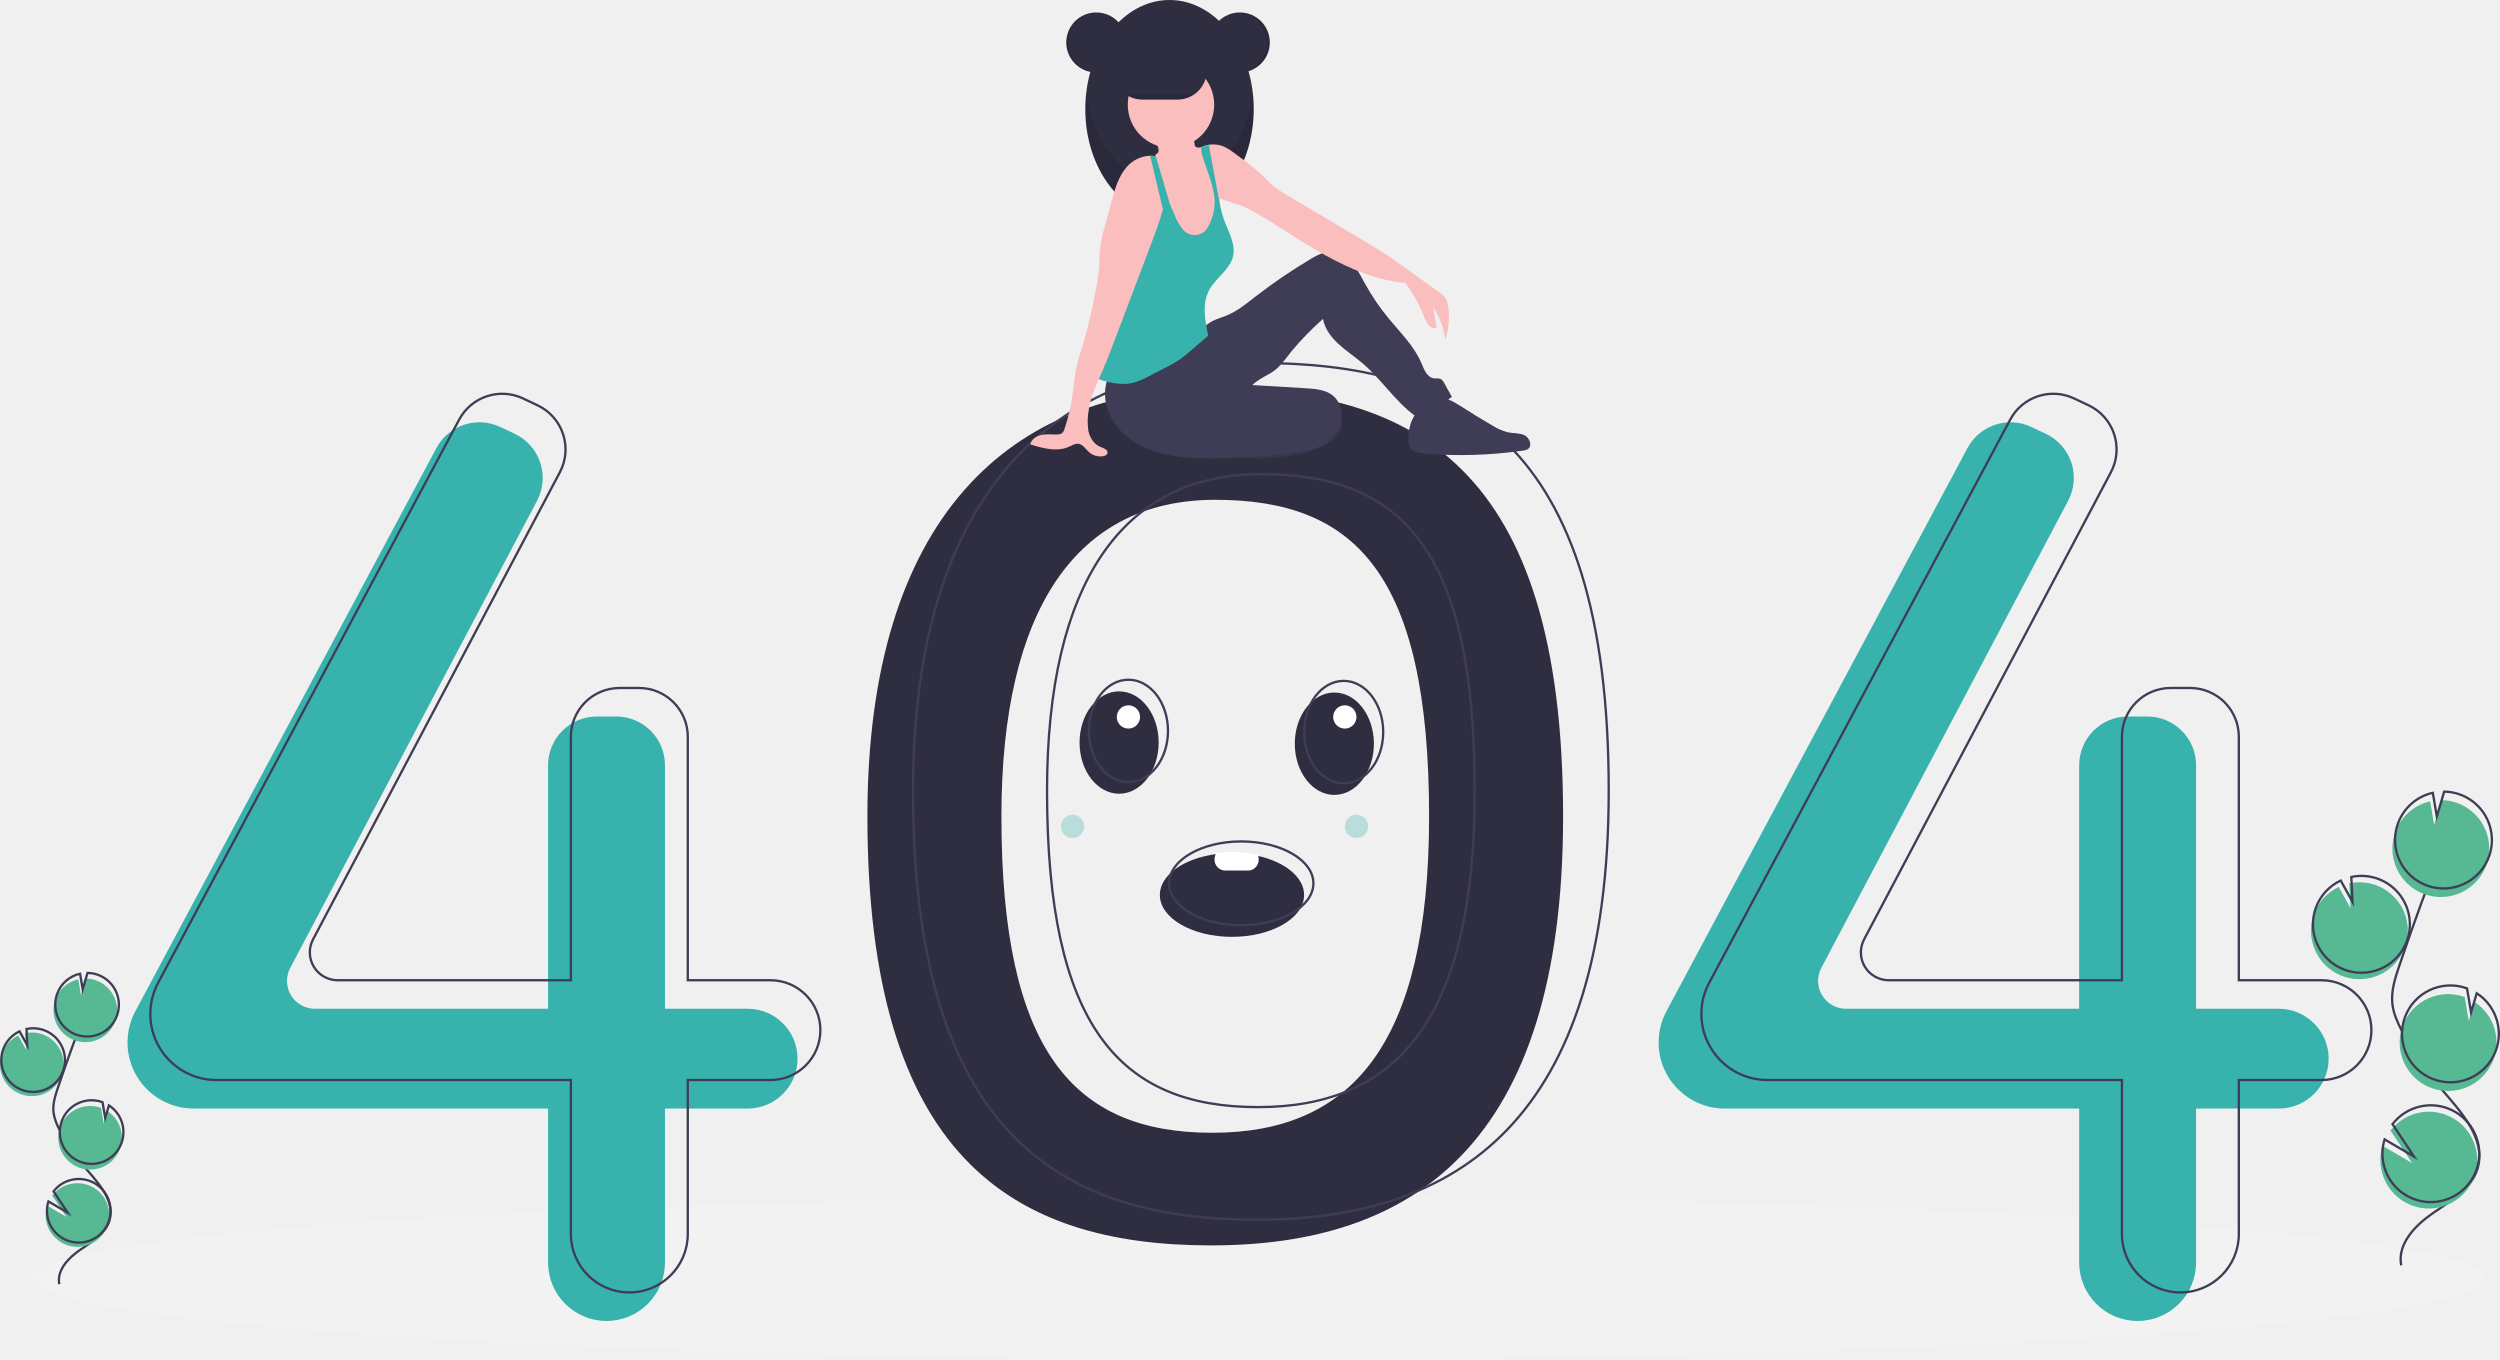
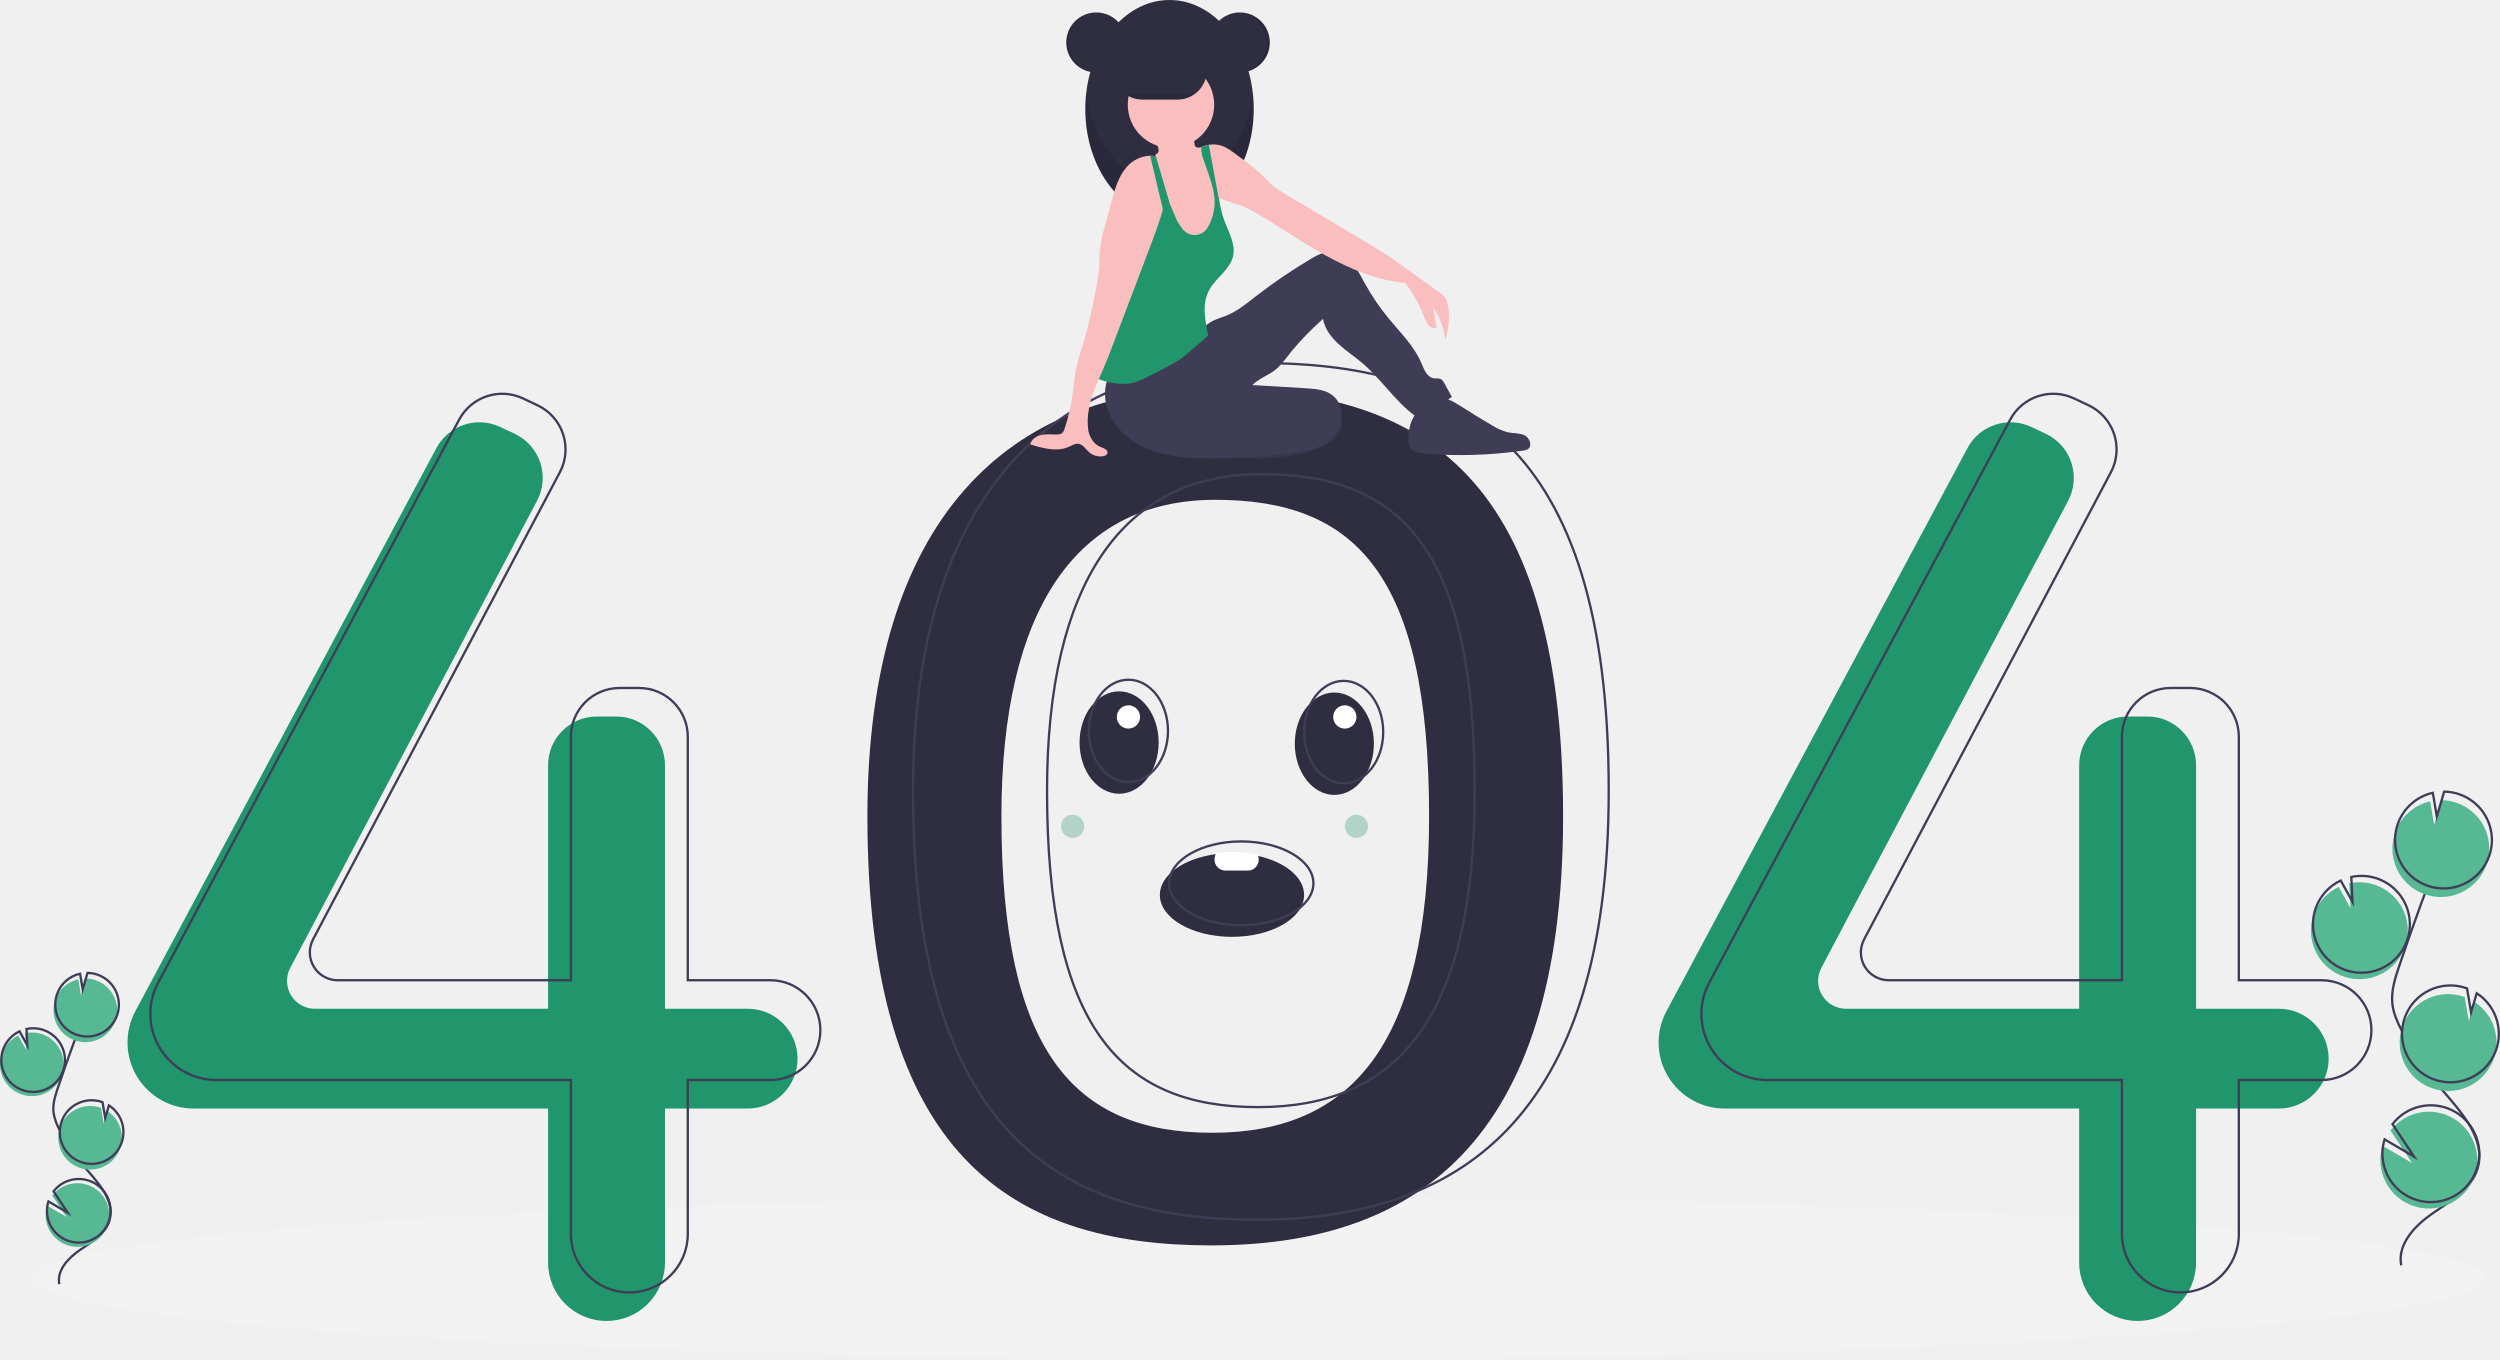
<svg xmlns="http://www.w3.org/2000/svg" id="fd59ce54-f850-4dfc-bc34-dd7d379d600e" data-name="Layer 1" width="1074.392" height="584.231" viewBox="0 0 1074.392 584.231">
  <ellipse cx="540.643" cy="549.309" rx="527.5" ry="34.922" fill="#f2f2f2" />
  <path d="M583.48,324.894c-85.944,0-147.651,55.139-147.651,183.798,0,145.813,61.707,184.411,147.651,184.411s151.327-42.274,151.327-184.411C734.807,356.753,669.424,324.894,583.48,324.894Zm.565,319.808c-59.527,0-90.626-34.923-90.626-135.916,0-89.112,32.372-136.105,91.899-136.105s91.899,30.868,91.899,136.105C677.217,607.234,643.572,644.703,584.045,644.703Z" transform="translate(-63.054 -157.8845)" fill="#2f2e41" />
-   <path d="M384.365,591.401H348.831V486.762A20.956,20.956,0,0,0,327.875,465.806h-8.326a20.956,20.956,0,0,0-20.956,20.956V591.401H198.363a11.963,11.963,0,0,1-10.578-17.552l106.082-200.78A20.956,20.956,0,0,0,284.287,344.33l-6.262-2.957a20.956,20.956,0,0,0-27.429,9.07L121.214,592.475a28.416,28.416,0,0,0-3.356,13.396v0a28.416,28.416,0,0,0,28.416,28.416H298.593v66.167a25.119,25.119,0,0,0,25.119,25.119h0a25.119,25.119,0,0,0,25.119-25.119V634.287h35.534a21.443,21.443,0,0,0,21.443-21.443v0A21.443,21.443,0,0,0,384.365,591.401Z" transform="translate(-63.054 -157.8845)" fill="#38b2ac" />
-   <path d="M1042.362,591.401h-35.534V486.762A20.956,20.956,0,0,0,985.872,465.806h-8.326a20.956,20.956,0,0,0-20.956,20.956V591.401H856.359a11.963,11.963,0,0,1-10.578-17.552L951.864,373.069A20.956,20.956,0,0,0,942.284,344.33l-6.262-2.957a20.956,20.956,0,0,0-27.429,9.07L779.211,592.475a28.416,28.416,0,0,0-3.356,13.396v0a28.416,28.416,0,0,0,28.416,28.416H956.589v66.167a25.119,25.119,0,0,0,25.119,25.119h0a25.119,25.119,0,0,0,25.119-25.119V634.287h35.534a21.443,21.443,0,0,0,21.443-21.443v0A21.443,21.443,0,0,0,1042.362,591.401Z" transform="translate(-63.054 -157.8845)" fill="#38b2ac" />
+   <path d="M384.365,591.401H348.831V486.762A20.956,20.956,0,0,0,327.875,465.806h-8.326a20.956,20.956,0,0,0-20.956,20.956V591.401H198.363a11.963,11.963,0,0,1-10.578-17.552l106.082-200.78A20.956,20.956,0,0,0,284.287,344.33l-6.262-2.957a20.956,20.956,0,0,0-27.429,9.07L121.214,592.475a28.416,28.416,0,0,0-3.356,13.396v0a28.416,28.416,0,0,0,28.416,28.416H298.593v66.167a25.119,25.119,0,0,0,25.119,25.119h0a25.119,25.119,0,0,0,25.119-25.119V634.287h35.534a21.443,21.443,0,0,0,21.443-21.443v0A21.443,21.443,0,0,0,384.365,591.401Z" transform="translate(-63.054 -157.8845)" fill="#21956C" />
+   <path d="M1042.362,591.401h-35.534V486.762A20.956,20.956,0,0,0,985.872,465.806h-8.326a20.956,20.956,0,0,0-20.956,20.956V591.401H856.359a11.963,11.963,0,0,1-10.578-17.552L951.864,373.069A20.956,20.956,0,0,0,942.284,344.33l-6.262-2.957a20.956,20.956,0,0,0-27.429,9.07L779.211,592.475a28.416,28.416,0,0,0-3.356,13.396v0a28.416,28.416,0,0,0,28.416,28.416H956.589v66.167a25.119,25.119,0,0,0,25.119,25.119h0a25.119,25.119,0,0,0,25.119-25.119V634.287h35.534a21.443,21.443,0,0,0,21.443-21.443v0A21.443,21.443,0,0,0,1042.362,591.401Z" transform="translate(-63.054 -157.8845)" fill="#21956C" />
  <path d="M394.168,579.148H358.634V474.509a20.956,20.956,0,0,0-20.956-20.956h-8.326a20.956,20.956,0,0,0-20.956,20.956V579.148H208.165a11.963,11.963,0,0,1-10.578-17.552L303.67,360.816a20.956,20.956,0,0,0-9.58-28.739l-6.262-2.957a20.956,20.956,0,0,0-27.429,9.07L131.017,580.222a28.416,28.416,0,0,0-3.356,13.396v0a28.416,28.416,0,0,0,28.416,28.416H308.395v66.167a25.119,25.119,0,0,0,25.119,25.119h0a25.119,25.119,0,0,0,25.119-25.119V622.034h35.534a21.443,21.443,0,0,0,21.443-21.443v0A21.443,21.443,0,0,0,394.168,579.148Z" transform="translate(-63.054 -157.8845)" fill="none" stroke="#3f3d56" stroke-miterlimit="10" />
  <path d="M1060.742,579.148h-35.534V474.509a20.956,20.956,0,0,0-20.956-20.956H995.925a20.956,20.956,0,0,0-20.956,20.956V579.148H874.739a11.963,11.963,0,0,1-10.578-17.552L970.244,360.816a20.956,20.956,0,0,0-9.58-28.739l-6.262-2.957a20.956,20.956,0,0,0-27.429,9.07L797.59,580.222a28.416,28.416,0,0,0-3.356,13.396v0a28.416,28.416,0,0,0,28.416,28.416H974.969v66.167a25.119,25.119,0,0,0,25.119,25.119h0a25.119,25.119,0,0,0,25.119-25.119V622.034h35.534a21.443,21.443,0,0,0,21.443-21.443v0A21.443,21.443,0,0,0,1060.742,579.148Z" transform="translate(-63.054 -157.8845)" fill="none" stroke="#3f3d56" stroke-miterlimit="10" />
  <path d="M603.085,313.866c-85.944,0-147.651,55.139-147.651,183.798,0,145.813,61.707,184.411,147.651,184.411s151.327-42.274,151.327-184.411C754.412,345.725,689.029,313.866,603.085,313.866Zm.565,319.808c-59.527,0-90.626-34.923-90.626-135.916,0-89.112,32.372-136.105,91.899-136.105s91.899,30.868,91.899,136.105C696.822,596.206,663.177,633.675,603.65,633.675Z" transform="translate(-63.054 -157.8845)" fill="none" stroke="#3f3d56" stroke-miterlimit="10" />
  <circle cx="471.141" cy="18.25" r="12.901" fill="#2f2e41" />
  <ellipse cx="502.607" cy="46.885" rx="36.186" ry="46.885" fill="#2f2e41" />
  <path d="M565.661,237.494c-18.128,0-33.141-17.271-35.776-39.805a60.976,60.976,0,0,0-.41,7.08c0,25.894,16.201,46.885,36.186,46.885s36.186-20.991,36.186-46.885a60.976,60.976,0,0,0-.41-7.08C598.803,220.224,583.789,237.494,565.661,237.494Z" transform="translate(-63.054 -157.8845)" opacity="0.1" />
  <path d="M639.296,342.073c-.777,3.193-4.128,5.751-7.839,7.538-7.802,3.757-17.425,4.878-26.76,5.254a45.176,45.176,0,0,1-7.144-.132,20.537,20.537,0,0,1-12.251-5.631,1.681,1.681,0,0,1,.044-2.844c4.969-5.459,13.262-8.806,21.616-11.216,6.334-1.827,17.381-6.561,24.29-5.922C637.944,329.739,640.277,338.041,639.296,342.073Z" transform="translate(-63.054 -157.8845)" fill="#3f3d56" />
  <path d="M639.296,342.073c-.777,3.193-4.128,5.751-7.839,7.538-7.802,3.757-17.425,4.878-26.76,5.254a45.176,45.176,0,0,1-7.144-.132,20.537,20.537,0,0,1-12.251-5.631,1.681,1.681,0,0,1,.044-2.844c4.969-5.459,13.262-8.806,21.616-11.216,6.334-1.827,17.381-6.561,24.29-5.922C637.944,329.739,640.277,338.041,639.296,342.073Z" transform="translate(-63.054 -157.8845)" opacity="0.1" />
  <path d="M540.098,318.206a19.77,19.77,0,0,0-1.199,15.075,26.339,26.339,0,0,0,8.829,12.497c10.095,8.092,23.988,9.205,36.925,9.093a284.649,284.649,0,0,0,33.905-2.324,40.538,40.538,0,0,0,11.001-2.554c4.222-1.827,7.933-5.178,9.436-9.526s.436-9.672-3.134-12.574c-3.137-2.55-7.463-2.9-11.498-3.143l-23.088-1.387c2.281-2.308,5.318-3.614,8.096-5.292,3.685-2.226,6.134-5.965,8.813-9.335a129.001,129.001,0,0,1,13.439-13.817c.751,4.31,3.478,7.85,6.687,10.824s6.908,5.368,10.244,8.2c8.079,6.858,13.896,16.167,22.392,22.5a43.829,43.829,0,0,0,16.049-8.012l-3.302-5.981a3.94,3.94,0,0,0-1.245-1.553c-.935-.575-2.14-.279-3.225-.441-2.901-.435-4.168-3.784-5.306-6.487-3.125-7.422-9.108-13.18-14.218-19.404a98.009,98.009,0,0,1-9.996-14.723c-1.717-3.102-3.288-6.331-5.617-9.003s-5.594-4.773-9.139-4.781c-3.132-.007-6.021,1.584-8.714,3.183a230.477,230.477,0,0,0-23.63,16.099c-3.944,3.062-7.863,6.296-12.489,8.174-1.947.79-4,1.331-5.869,2.292-3.273,1.684-5.757,4.534-8.431,7.064C566.277,311.892,553.219,317.738,540.098,318.206Z" transform="translate(-63.054 -157.8845)" fill="#3f3d56" />
  <path d="M588.374,253.983a23.774,23.774,0,0,1-1.734,8.033,10.045,10.045,0,0,1-5.768,5.573,12.375,12.375,0,0,1-5.623.182,10.882,10.882,0,0,1-4.582-1.561c-2.165-1.488-3.244-4.144-3.637-6.743-.393-2.596-.217-5.249-.469-7.863a42.944,42.944,0,0,0-1.202-6.255c-.17-.683-.343-1.362-.513-2.042-.167-.68-.33-1.359-.481-2.039-.138-.639-.267-1.281-.378-1.926-.091-.544-.173-1.092-.233-1.643a18.423,18.423,0,0,0-.809-4.811,14.607,14.607,0,0,0-1.687-2.854c-.286-.409-.563-.818-.818-1.243a5.89,5.89,0,0,1-.972-3.748,3.286,3.286,0,0,1,.148-.601c.025-.076.053-.151.085-.223A1.802,1.802,0,0,0,560.932,223.07a3.433,3.433,0,0,0-.148-1.778,11.318,11.318,0,0,0-.96-2.288c-.264-.478-1.161-1.34-1.167-1.888-.013-1.101,2.14-1.989,3.011-2.423a16.796,16.796,0,0,1,8.597-1.743c1.904.129,3.968.714,5.019,2.31.944,1.438.818,3.301,1.221,4.972a1.471,1.471,0,0,0,.299.664,1.341,1.341,0,0,0,.739.34,4.549,4.549,0,0,0,1.416.057h.003a2.931,2.931,0,0,0,.371-.054,4.957,4.957,0,0,0,2.033-.878q.585-.156,1.18-.255a.251.251,0,0,0,.047-.009c1.576,4.975,1.781,10.308,3.071,15.374.639,2.52,1.554,5.009,1.683,7.602.009.113.013.23.016.346.019.834-.047,1.674-.013,2.505a6.981,6.981,0,0,0,.126,1.114,15.611,15.611,0,0,0,.525,1.743l.009.028c.06.183.116.368.164.554.035.135.066.267.091.403l.003.009A14.938,14.938,0,0,1,588.374,253.983Z" transform="translate(-63.054 -157.8845)" fill="#fbbebe" />
  <circle cx="503.237" cy="44.997" r="18.565" fill="#fbbebe" />
  <path d="M684.157,304.033a30.445,30.445,0,0,0-5.236-14.103q.722,4.295,1.447,8.587a3.214,3.214,0,0,1-3.367-1.035,10.337,10.337,0,0,1-1.765-3.276,67.466,67.466,0,0,0-8.21-14.736c-11.819-.985-23.502-5.884-33.896-11.595-10.396-5.708-20.126-12.552-30.384-18.502a43.573,43.573,0,0,0-5.544-2.832c-3.21-1.287-6.812-1.954-9.855-3.468-.204-.101-.409-.208-.61-.318a12.578,12.578,0,0,1-1.945-1.306,10.344,10.344,0,0,1-.931-.856,20.351,20.351,0,0,1-3.559-5.953c-1.633-3.612-2.215-7.97-3.845-11.583a11.203,11.203,0,0,1,2.502-1.765h.003c.132-.069.264-.135.4-.198a11.94,11.94,0,0,1,2.004-.733q.585-.156,1.18-.255a.251.251,0,0,0,.047-.009,11.566,11.566,0,0,1,5.491.434c2.587.875,4.767,2.621,6.941,4.273a114.02,114.02,0,0,1,10.148,8.049c1.794,1.718,3.43,3.606,5.359,5.167a42.144,42.144,0,0,0,5.057,3.351q15.656,9.327,31.315,18.65c3.534,2.105,7.07,4.21,10.526,6.438,5.249,3.386,10.308,7.055,15.365,10.721q4.47,3.238,8.936,6.479a9.728,9.728,0,0,1,2.533,2.341,8.472,8.472,0,0,1,1.123,3.433A31.387,31.387,0,0,1,684.157,304.033Z" transform="translate(-63.054 -157.8845)" fill="#fbbebe" />
-   <path d="M592.977,267.944c-1.252,5.617-6.929,9.012-9.896,13.946-3.688,6.123-2.184,13.241-.799,20.255q-3.795,3.271-7.593,6.542c-1.397,1.199-2.794,2.404-4.298,3.464a57.351,57.351,0,0,1-6.86,3.94q-3.361,1.728-6.721,3.458a32.128,32.128,0,0,1-6.58,2.788c-4.415,1.133-9.103.34-13.471-.972a6.088,6.088,0,0,1-1.473-.601,2.394,2.394,0,0,1-.699-.632,3.911,3.911,0,0,1-.444-2.539c.444-7.351,2.24-14.547,4.031-21.69a85.26,85.26,0,0,1,3.848-12.577,85.077,85.077,0,0,1,5.415-10.151,68.368,68.368,0,0,1,7.929-11.514,18.479,18.479,0,0,0,3.675-4.739c1.117-2.549.686-5.472.913-8.247a17.148,17.148,0,0,1,1.633-6.007v-.003a17.093,17.093,0,0,1,1.743-2.882q.458,1.067.916,2.13.302.699.598,1.394.387.897.768,1.787,1.1,2.558,2.196,5.113a21.59,21.59,0,0,0,3.335,5.944,6.499,6.499,0,0,0,11.123-.853,21.261,21.261,0,0,0,2.272-6.013,19.215,19.215,0,0,0,.252-7.835c-.758-5.009-2.889-10.126-4.437-14.78a14.945,14.945,0,0,1-1.079-4.871,3.351,3.351,0,0,1,.057-.56c.009-.047.019-.098.028-.145a11.94,11.94,0,0,1,2.004-.733q.585-.156,1.18-.255,2.044,11.064,4.094,22.127c.032.173.066.346.098.522.195,1.057.393,2.115.614,3.169.198.957.412,1.91.651,2.857l.009.028c.082.321.167.639.255.957l.003.009c.242.868.513,1.731.818,2.58C590.938,257.475,594.164,262.629,592.977,267.944Z" transform="translate(-63.054 -157.8845)" fill="#38b2ac" />
+   <path d="M592.977,267.944c-1.252,5.617-6.929,9.012-9.896,13.946-3.688,6.123-2.184,13.241-.799,20.255q-3.795,3.271-7.593,6.542c-1.397,1.199-2.794,2.404-4.298,3.464a57.351,57.351,0,0,1-6.86,3.94q-3.361,1.728-6.721,3.458a32.128,32.128,0,0,1-6.58,2.788c-4.415,1.133-9.103.34-13.471-.972a6.088,6.088,0,0,1-1.473-.601,2.394,2.394,0,0,1-.699-.632,3.911,3.911,0,0,1-.444-2.539c.444-7.351,2.24-14.547,4.031-21.69a85.26,85.26,0,0,1,3.848-12.577,85.077,85.077,0,0,1,5.415-10.151,68.368,68.368,0,0,1,7.929-11.514,18.479,18.479,0,0,0,3.675-4.739c1.117-2.549.686-5.472.913-8.247a17.148,17.148,0,0,1,1.633-6.007v-.003a17.093,17.093,0,0,1,1.743-2.882q.458,1.067.916,2.13.302.699.598,1.394.387.897.768,1.787,1.1,2.558,2.196,5.113a21.59,21.59,0,0,0,3.335,5.944,6.499,6.499,0,0,0,11.123-.853,21.261,21.261,0,0,0,2.272-6.013,19.215,19.215,0,0,0,.252-7.835c-.758-5.009-2.889-10.126-4.437-14.78a14.945,14.945,0,0,1-1.079-4.871,3.351,3.351,0,0,1,.057-.56c.009-.047.019-.098.028-.145a11.94,11.94,0,0,1,2.004-.733q.585-.156,1.18-.255,2.044,11.064,4.094,22.127c.032.173.066.346.098.522.195,1.057.393,2.115.614,3.169.198.957.412,1.91.651,2.857l.009.028c.082.321.167.639.255.957l.003.009c.242.868.513,1.731.818,2.58C590.938,257.475,594.164,262.629,592.977,267.944Z" transform="translate(-63.054 -157.8845)" fill="#21956C" />
  <path d="M668.321,346.877a6.583,6.583,0,0,0,.61,3.143c1.162,2.124,3.95,2.606,6.362,2.805a188.377,188.377,0,0,0,42.266-1.288,4.886,4.886,0,0,0,2.151-.668c1.99-1.395.763-4.795-1.41-5.884s-4.751-.826-7.135-1.297a22.479,22.479,0,0,1-6.678-2.896q-7.252-4.167-14.293-8.688c-2.795-1.795-6.093-3.71-9.24-2.646C672.43,332.343,668.265,337.681,668.321,346.877Z" transform="translate(-63.054 -157.8845)" fill="#3f3d56" />
  <path d="M564.437,240.874v.003c-.022.132-.044.261-.072.39-.035.214-.076.431-.116.645-.39,1.998-.868,3.987-1.419,5.963-1.51,5.459-3.534,10.831-5.541,16.123q-8.081,21.287-16.164,42.577c-1.359,3.575-2.716,7.152-4.261,10.654-.516,1.167-1.048,2.344-1.576,3.534-1.894,4.257-3.713,8.653-4.317,13.184a27.45,27.45,0,0,0-.192,9.04c.604,2.97,2.407,5.872,5.23,6.97,1.378.538,3.351,1.259,2.974,2.69-.204.787-1.098,1.171-1.901,1.303a7.312,7.312,0,0,1-5.966-1.718c-1.507-1.337-2.665-3.417-4.67-3.641-1.388-.151-2.665.68-3.936,1.262-5.186,2.369-11.227.711-16.674-.972.428-2.206,2.643-3.66,4.843-4.1,2.199-.444,4.474-.129,6.718-.189a3.51,3.51,0,0,0,2.042-.525,3.705,3.705,0,0,0,1.101-1.882,78.964,78.964,0,0,0,3.213-13.147c.724-4.666,1.026-9.405,2.058-14.015.802-3.597,2.042-7.08,3.106-10.61a224.682,224.682,0,0,0,5.06-22.077,78.02,78.02,0,0,0,1.425-9.368c.179-2.612.094-5.236.346-7.838a60.888,60.888,0,0,1,2.111-9.997q1.444-5.348,2.885-10.689c1.425-5.271,2.955-10.746,6.567-14.843a13.962,13.962,0,0,1,10.028-4.789,9.882,9.882,0,0,1,2.13.23c.116.028.233.057.349.088a8.634,8.634,0,0,1,2.174.9c1.114-.708,1.68-.459,2.42.632a6.973,6.973,0,0,1,.881,3.795A52.424,52.424,0,0,1,564.437,240.874Z" transform="translate(-63.054 -157.8845)" fill="#fbbebe" />
-   <path d="M565.661,245.046l-.047.047-.255.255-2.53,2.527-1.24-5.208-4.251-17.854a9.882,9.882,0,0,1,2.13.23,3.286,3.286,0,0,1,.148-.601l.201.689,1.441,4.902,2.728,9.308.45,1.532v.003Z" transform="translate(-63.054 -157.8845)" fill="#38b2ac" />
+   <path d="M565.661,245.046l-.047.047-.255.255-2.53,2.527-1.24-5.208-4.251-17.854a9.882,9.882,0,0,1,2.13.23,3.286,3.286,0,0,1,.148-.601l.201.689,1.441,4.902,2.728,9.308.45,1.532v.003Z" transform="translate(-63.054 -157.8845)" fill="#21956C" />
  <path d="M581.715,188.087a12.582,12.582,0,0,1-3.7,8.896,12.314,12.314,0,0,1-1.36,1.176,12.528,12.528,0,0,1-7.536,2.524H554.023a12.59,12.59,0,0,1,0-25.18h15.096A12.629,12.629,0,0,1,581.715,188.087Z" transform="translate(-63.054 -157.8845)" fill="#2f2e41" />
  <circle cx="532.815" cy="18.25" r="12.901" fill="#2f2e41" />
  <path d="M595.554,163.234c-.158,0-.315.006-.472.012a12.898,12.898,0,0,1,0,25.778c.157.006.314.012.472.012a12.901,12.901,0,1,0,0-25.802Z" transform="translate(-63.054 -157.8845)" opacity="0.1" />
  <path d="M534.195,163.234c.158,0,.315.006.472.012a12.898,12.898,0,0,0,0,25.778c-.157.006-.314.012-.472.012a12.901,12.901,0,0,1,0-25.802Z" transform="translate(-63.054 -157.8845)" opacity="0.1" />
  <path d="M576.655,198.159a12.528,12.528,0,0,1-7.536,2.524H554.023a12.528,12.528,0,0,1-7.536-2.524Z" transform="translate(-63.054 -157.8845)" opacity="0.1" />
  <path d="M674.14,291.64s3.252,9.372,6.229,6.876L677.996,286.267Z" transform="translate(-63.054 -157.8845)" fill="#fbbebe" />
  <path d="M1069.918,577.434a20.813,20.813,0,1,0,2.772-39.915l.521,10.712-5.068-9.18a20.734,20.734,0,0,0-10.684,11.723,20.408,20.408,0,0,0-1.197,5.63A20.809,20.809,0,0,0,1069.918,577.434Z" transform="translate(-63.054 -157.8845)" fill="#57b894" />
  <path d="M1094.995,701.678c-1.789-9.11,5.963-17.187,13.621-22.437s16.605-10.408,19.218-19.317c3.755-12.804-7.43-24.53-16.136-34.642a125.3,125.3,0,0,1-16.524-24.557c-1.811-3.533-3.476-7.225-3.952-11.166-.686-5.675,1.137-11.323,2.974-16.737q9.179-27.052,19.628-53.65" transform="translate(-63.054 -157.8845)" fill="none" stroke="#3f3d56" stroke-miterlimit="10" />
  <path d="M1070.775,574.676a20.813,20.813,0,1,0,2.772-39.915l.521,10.712-5.068-9.18a20.734,20.734,0,0,0-10.684,11.723,20.408,20.408,0,0,0-1.197,5.63A20.809,20.809,0,0,0,1070.775,574.676Z" transform="translate(-63.054 -157.8845)" fill="none" stroke="#3f3d56" stroke-miterlimit="10" />
  <path d="M1092.451,515.473a20.788,20.788,0,0,1,14.98-13.198l1.714,10.184,3.177-10.696a20.81,20.81,0,1,1-19.871,13.71Z" transform="translate(-63.054 -157.8845)" fill="#57b894" />
  <path d="M1093.594,511.795a20.788,20.788,0,0,1,14.98-13.198l1.714,10.184,3.177-10.696a20.81,20.81,0,1,1-19.871,13.71Z" transform="translate(-63.054 -157.8845)" fill="none" stroke="#3f3d56" stroke-miterlimit="10" />
  <path d="M1108.045,625.489a20.81,20.81,0,0,0,18.419-37.023l-2.441,8.219-1.731-10.304a.362.362,0,0,0-.053-.02,20.811,20.811,0,1,0-14.194,39.127Z" transform="translate(-63.054 -157.8845)" fill="#57b894" />
  <path d="M1109.035,621.764a20.81,20.81,0,0,0,18.419-37.023l-2.441,8.219-1.731-10.304a.362.362,0,0,0-.053-.02,20.811,20.811,0,1,0-14.194,39.127Z" transform="translate(-63.054 -157.8845)" fill="none" stroke="#3f3d56" stroke-miterlimit="10" />
  <path d="M1086.378,660.051a20.801,20.801,0,1,0,4.011-16.297l9.273,13.957-12.67-7.408A20.616,20.616,0,0,0,1086.378,660.051Z" transform="translate(-63.054 -157.8845)" fill="#57b894" />
  <path d="M1087.235,657.294a20.801,20.801,0,1,0,4.011-16.297l9.273,13.957-12.67-7.408A20.616,20.616,0,0,0,1087.235,657.294Z" transform="translate(-63.054 -157.8845)" fill="none" stroke="#3f3d56" stroke-miterlimit="10" />
  <path d="M72.061,628.133a13.674,13.674,0,1,0,1.821-26.225l.342,7.038-3.33-6.032a13.623,13.623,0,0,0-7.019,7.702,13.409,13.409,0,0,0-.787,3.699A13.672,13.672,0,0,0,72.061,628.133Z" transform="translate(-63.054 -157.8845)" fill="#57b894" />
  <path d="M88.538,709.763c-1.175-5.986,3.918-11.292,8.949-14.741s10.91-6.838,12.626-12.692c2.467-8.412-4.882-16.117-10.601-22.76A82.324,82.324,0,0,1,88.656,643.436a22.21,22.21,0,0,1-2.597-7.336c-.451-3.729.747-7.439,1.954-10.996q6.031-17.773,12.896-35.249" transform="translate(-63.054 -157.8845)" fill="none" stroke="#3f3d56" stroke-miterlimit="10" />
  <path d="M72.625,626.321a13.674,13.674,0,1,0,1.821-26.225l.342,7.038L71.458,601.103a13.623,13.623,0,0,0-7.019,7.702,13.409,13.409,0,0,0-.787,3.699A13.672,13.672,0,0,0,72.625,626.321Z" transform="translate(-63.054 -157.8845)" fill="none" stroke="#3f3d56" stroke-miterlimit="10" />
  <path d="M86.866,587.423a13.658,13.658,0,0,1,9.842-8.671l1.126,6.691,2.087-7.027a13.673,13.673,0,1,1-13.055,9.007Z" transform="translate(-63.054 -157.8845)" fill="#57b894" />
  <path d="M87.617,585.007a13.658,13.658,0,0,1,9.842-8.671l1.126,6.691L100.673,576a13.673,13.673,0,1,1-13.055,9.007Z" transform="translate(-63.054 -157.8845)" fill="none" stroke="#3f3d56" stroke-miterlimit="10" />
  <path d="M97.112,659.706a13.673,13.673,0,0,0,12.102-24.325l-1.604,5.4-1.137-6.77a.238.238,0,0,0-.035-.013,13.673,13.673,0,1,0-9.326,25.707Z" transform="translate(-63.054 -157.8845)" fill="#57b894" />
  <path d="M97.762,657.259a13.673,13.673,0,0,0,12.102-24.325l-1.604,5.4-1.137-6.77a.238.238,0,0,0-.035-.013,13.673,13.673,0,1,0-9.326,25.707Z" transform="translate(-63.054 -157.8845)" fill="none" stroke="#3f3d56" stroke-miterlimit="10" />
  <path d="M82.876,682.414a13.667,13.667,0,1,0,2.635-10.708l6.092,9.17-8.324-4.867A13.545,13.545,0,0,0,82.876,682.414Z" transform="translate(-63.054 -157.8845)" fill="#57b894" />
  <path d="M83.439,680.602a13.667,13.667,0,1,0,2.635-10.708l6.092,9.17-8.324-4.867A13.545,13.545,0,0,0,83.439,680.602Z" transform="translate(-63.054 -157.8845)" fill="none" stroke="#3f3d56" stroke-miterlimit="10" />
  <ellipse cx="480.946" cy="319.115" rx="17" ry="22" fill="#2f2e41" />
  <ellipse cx="573.446" cy="319.615" rx="17" ry="22" fill="#2f2e41" />
  <path d="M623.5,542.5c0,9.94-13.88,18-31,18s-31-8.06-31-18c0-8.61,10.41-15.81,24.32-17.57a50.104,50.104,0,0,1,6.68-.43,50.699,50.699,0,0,1,11.13,1.2C615.25,528.29,623.5,534.84,623.5,542.5Z" transform="translate(-63.054 -157.8845)" fill="#2f2e41" />
  <ellipse cx="484.946" cy="314.115" rx="17" ry="22" fill="none" stroke="#3f3d56" stroke-miterlimit="10" />
  <ellipse cx="577.446" cy="314.615" rx="17" ry="22" fill="none" stroke="#3f3d56" stroke-miterlimit="10" />
  <ellipse cx="533.446" cy="379.615" rx="31" ry="18" fill="none" stroke="#3f3d56" stroke-miterlimit="10" />
  <path d="M604,527.2a4.937,4.937,0,0,1-1.32,3.392A4.339,4.339,0,0,1,599.5,532h-10a4.664,4.664,0,0,1-4.5-4.8,4.905,4.905,0,0,1,.82-2.741A47.02,47.02,0,0,1,592.5,524a47.665,47.665,0,0,1,11.13,1.28A5.067,5.067,0,0,1,604,527.2Z" transform="translate(-63.054 -157.8845)" fill="#fff" />
  <circle cx="484.946" cy="308.115" r="5" fill="#fff" />
  <circle cx="577.946" cy="308.115" r="5" fill="#fff" />
-   <circle cx="582.946" cy="355.115" r="5" fill="#38b2ac" opacity="0.3" />
-   <circle cx="460.946" cy="355.115" r="5" fill="#38b2ac" opacity="0.3" />
+   <circle cx="582.946" cy="355.115" r="5" fill="#21956C" opacity="0.3" />
+   <circle cx="460.946" cy="355.115" r="5" fill="#21956C" opacity="0.3" />
</svg>
